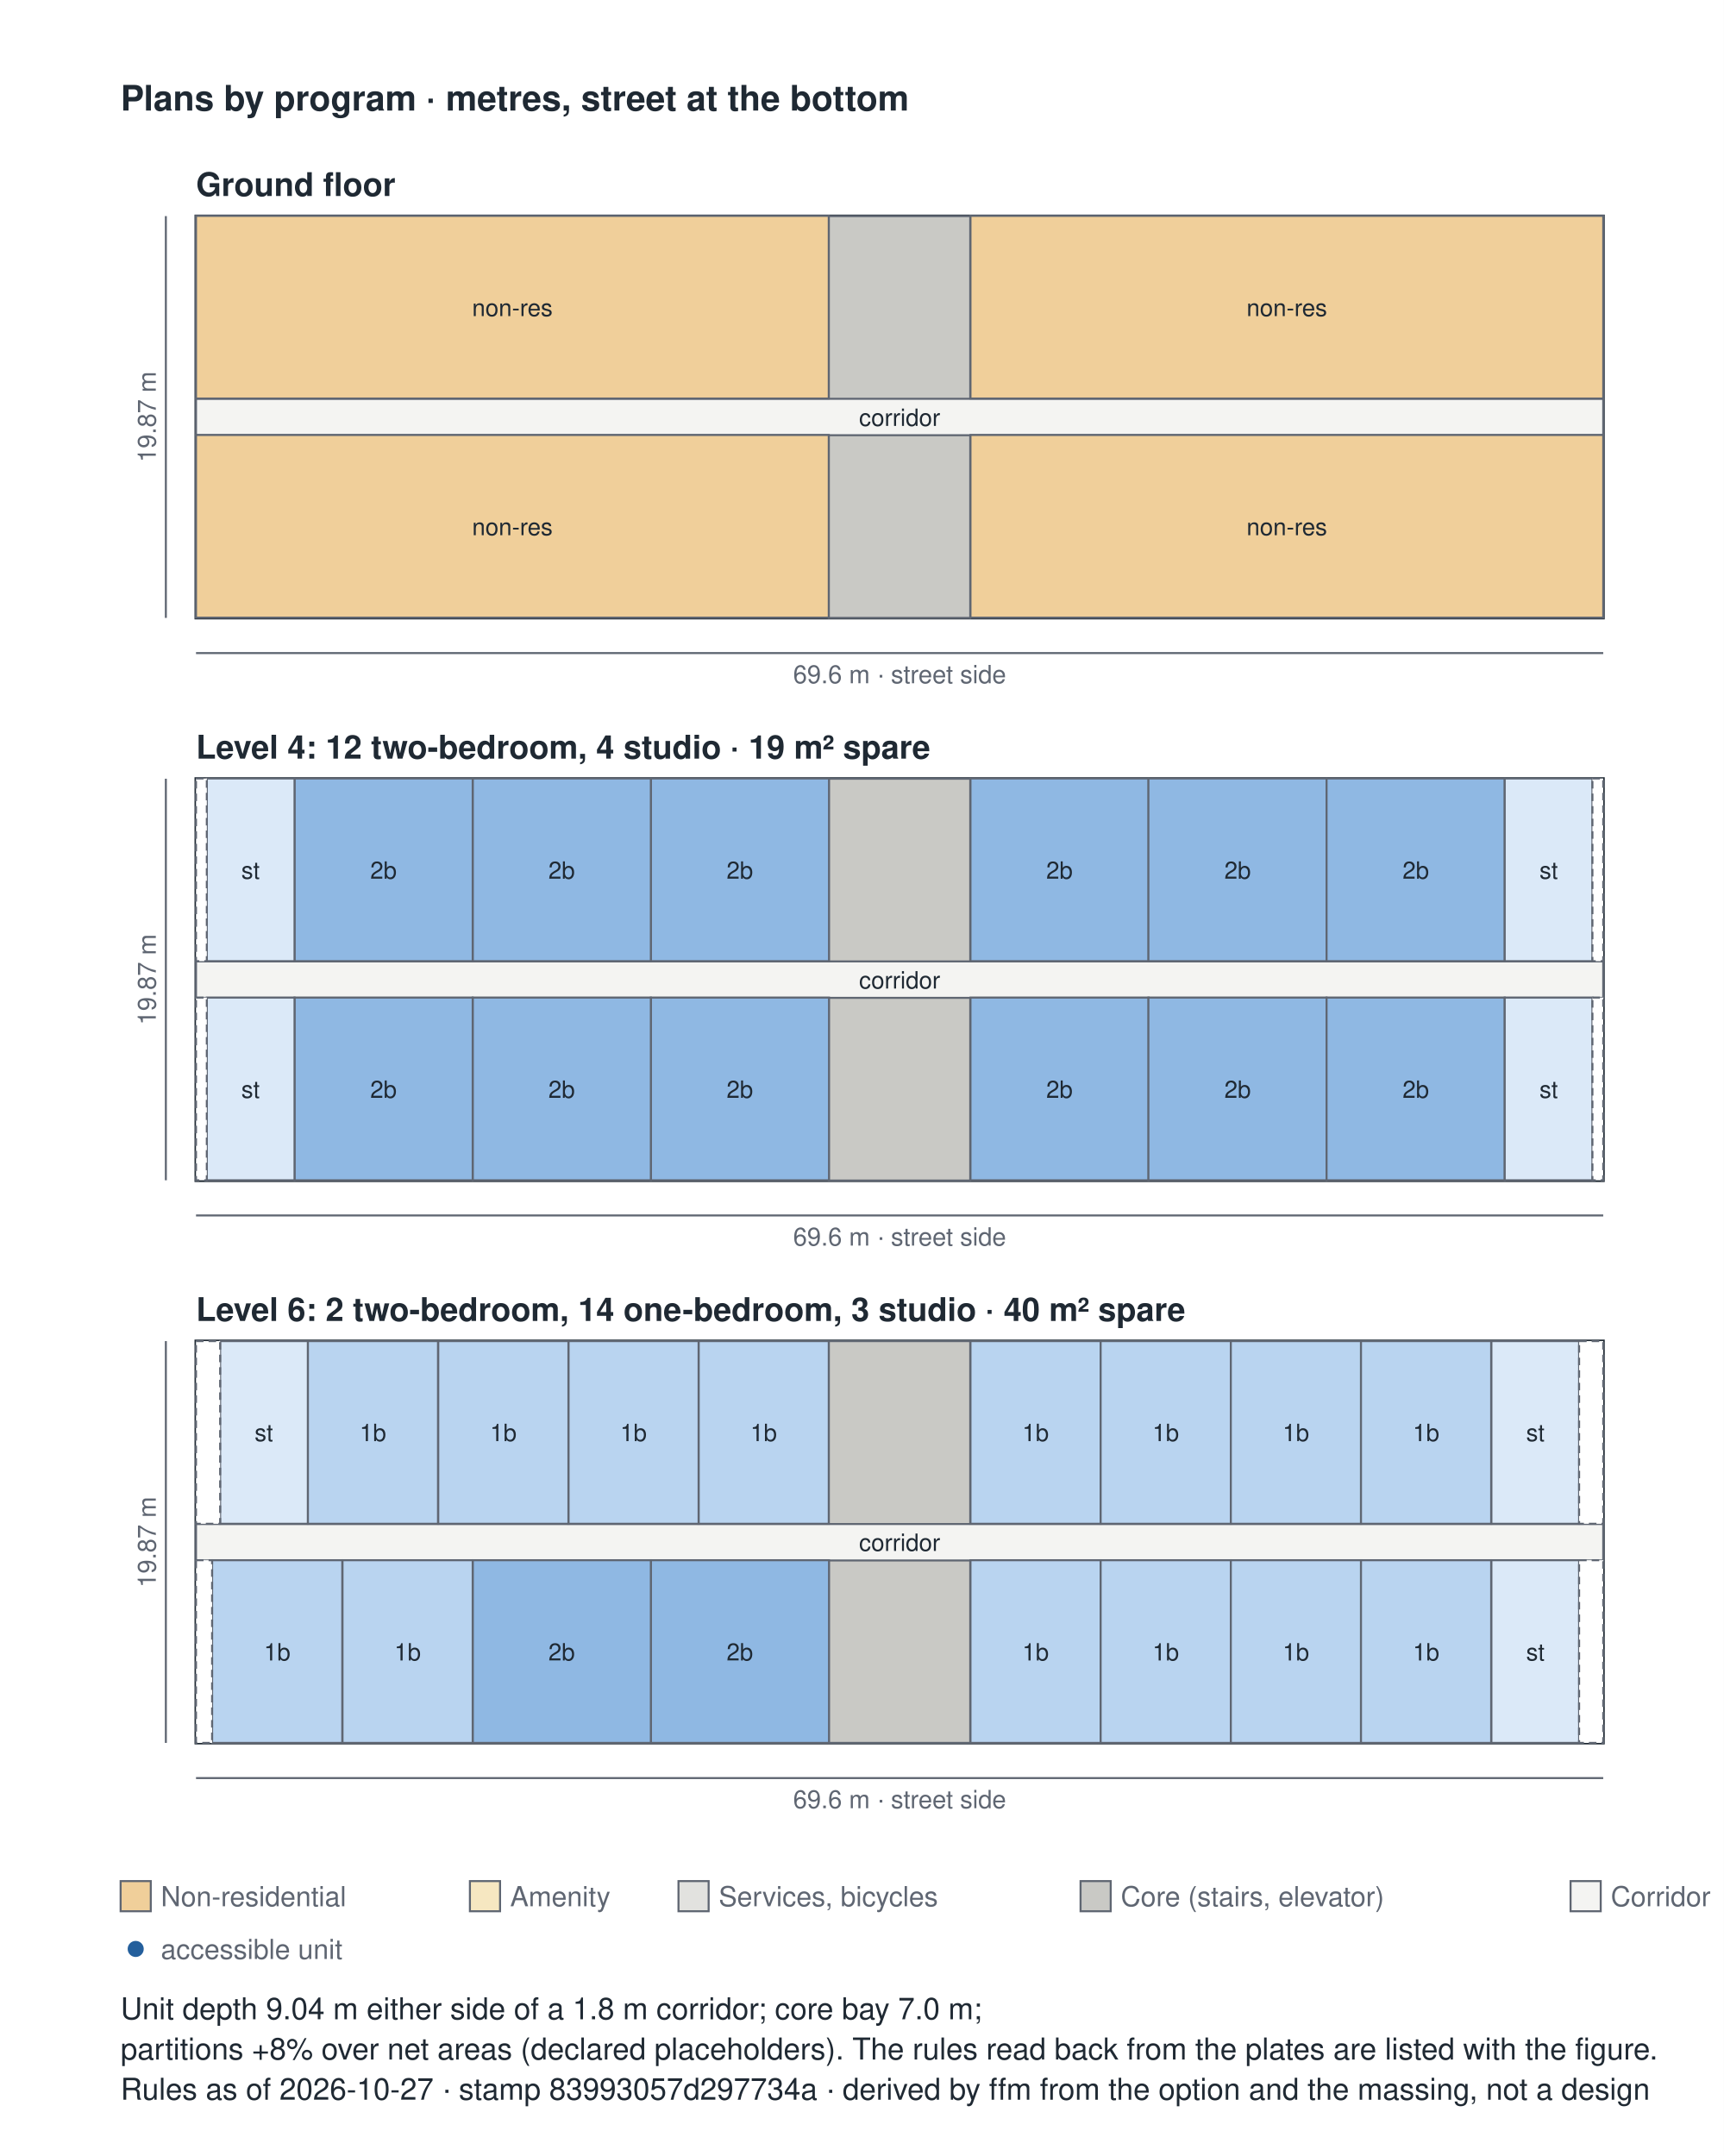
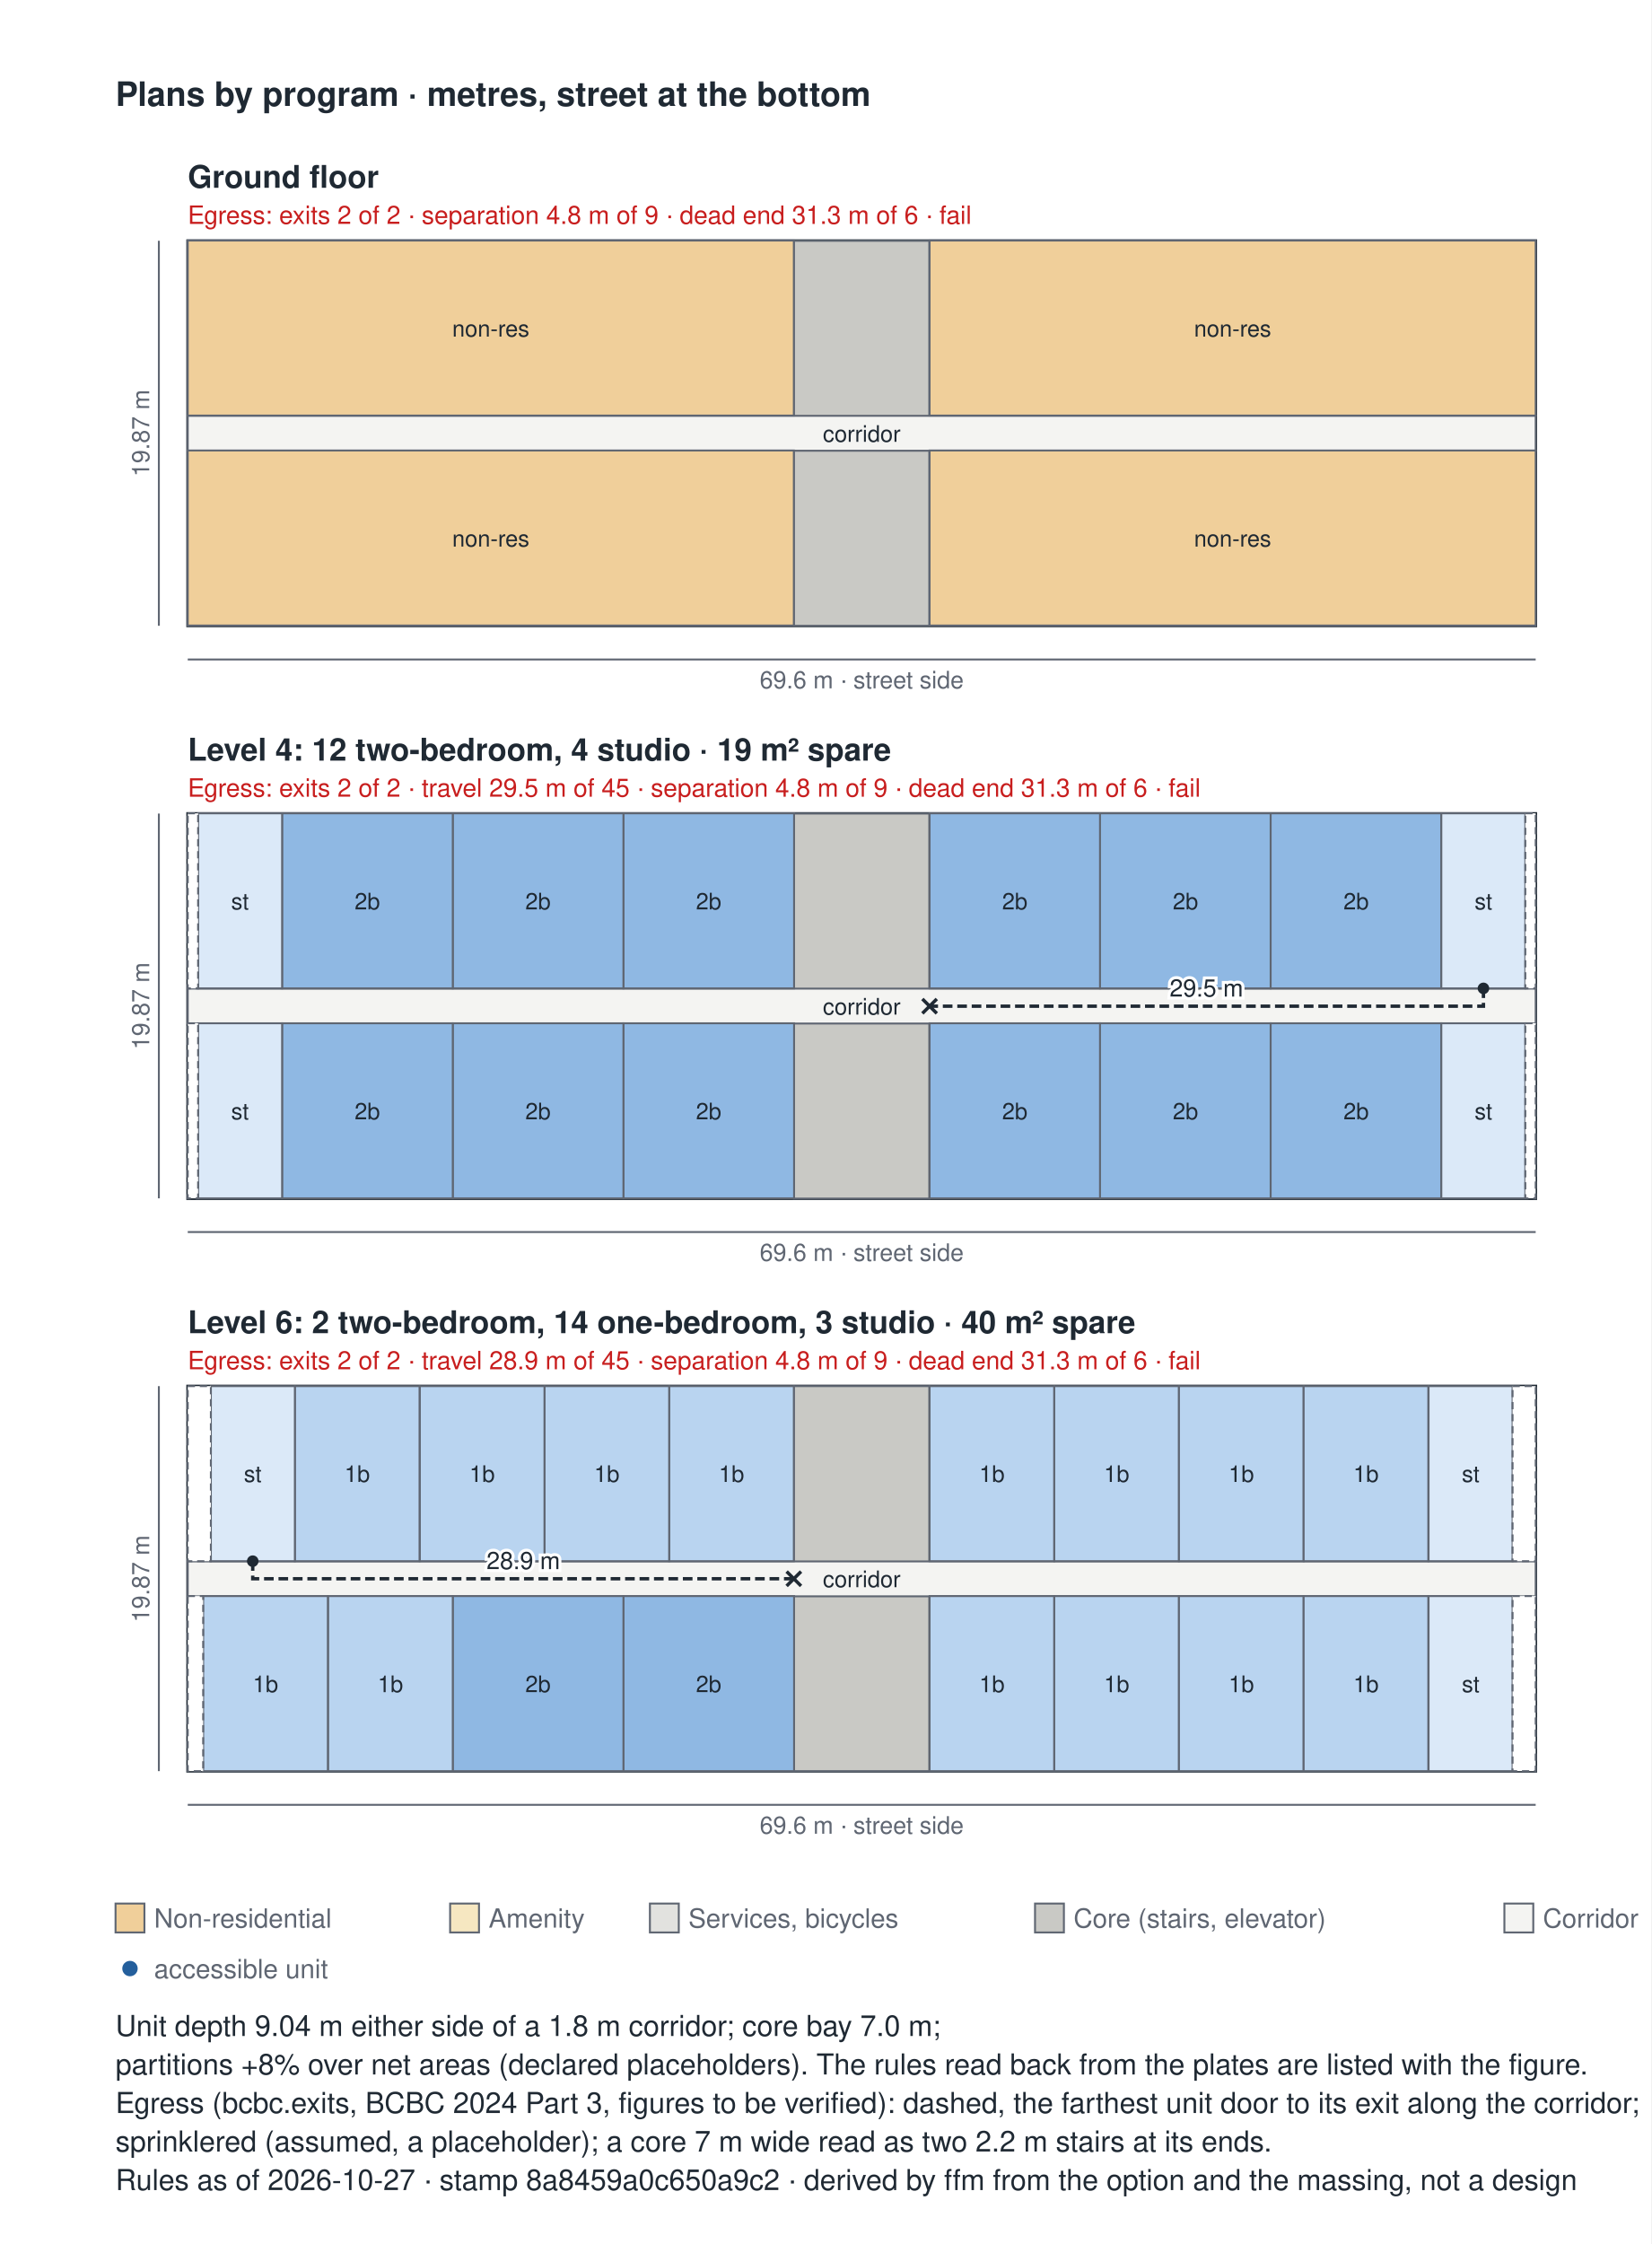
- <svg xmlns="http://www.w3.org/2000/svg" width="686" height="858" viewBox="0 0 686 858" font-family="IBM Plex Sans, Helvetica, Arial, sans-serif" font-size="12" fill="#1f2933" role="img" aria-label="Floor plans by program">
+ <svg xmlns="http://www.w3.org/2000/svg" width="686" height="932" viewBox="0 0 686 932" font-family="IBM Plex Sans, Helvetica, Arial, sans-serif" font-size="12" fill="#1f2933" role="img" aria-label="Floor plans by program">
  <rect width="100%" height="100%" fill="#ffffff" />
  <text x="48" y="44" font-size="14" font-weight="600">Plans by program · metres, street at the bottom</text>
  <text x="78.0" y="78.0" font-size="13" font-weight="600">Ground floor</text>
-   <rect x="78.0" y="86.0" width="560.0" height="159.9" fill="#f4f4f2" stroke="#1f2933" stroke-width="1.2" />
-   <rect x="329.8" y="86.0" width="56.3" height="159.9" fill="#c9c9c5" stroke="#5f6672" stroke-width="0.8" />
-   <text x="358.0" y="169.4" font-size="9.5" text-anchor="middle" fill="#1f2933">core</text>
-   <rect x="78.0" y="158.7" width="560.0" height="14.5" fill="#f4f4f2" stroke="#5f6672" stroke-width="0.8" />
-   <text x="358.0" y="169.5" font-size="9.5" text-anchor="middle" fill="#1f2933">corridor</text>
-   <rect x="78.0" y="173.1" width="251.8" height="72.7" fill="#f0cf9a" stroke="#5f6672" stroke-width="0.8" />
-   <text x="203.9" y="213.0" font-size="9.5" text-anchor="middle" fill="#1f2933">non-res</text>
-   <rect x="386.2" y="173.1" width="251.8" height="72.7" fill="#f0cf9a" stroke="#5f6672" stroke-width="0.8" />
-   <text x="512.1" y="213.0" font-size="9.5" text-anchor="middle" fill="#1f2933">non-res</text>
-   <rect x="78.0" y="85.9" width="251.8" height="72.7" fill="#f0cf9a" stroke="#5f6672" stroke-width="0.8" />
-   <text x="203.9" y="125.8" font-size="9.5" text-anchor="middle" fill="#1f2933">non-res</text>
-   <rect x="386.2" y="85.9" width="251.8" height="72.7" fill="#f0cf9a" stroke="#5f6672" stroke-width="0.8" />
-   <text x="512.1" y="125.8" font-size="9.5" text-anchor="middle" fill="#1f2933">non-res</text>
-   <line x1="78.0" y1="259.9" x2="638.0" y2="259.9" stroke="#5f6672" stroke-width="0.8" />
-   <text x="358.0" y="271.9" font-size="10" text-anchor="middle" fill="#5f6672">69.6 m · street side</text>
-   <line x1="66.0" y1="86.0" x2="66.0" y2="245.9" stroke="#5f6672" stroke-width="0.8" />
-   <text x="62.0" y="165.9" font-size="10" text-anchor="middle" fill="#5f6672" transform="rotate(-90 62.0 165.9)">19.87 m</text>
-   <text x="78.0" y="301.9" font-size="13" font-weight="600">Level 4: 12 two-bedroom, 4 studio · 19 m² spare</text>
-   <rect x="78.0" y="309.9" width="560.0" height="159.9" fill="#f4f4f2" stroke="#1f2933" stroke-width="1.2" />
-   <rect x="329.8" y="309.9" width="56.3" height="159.9" fill="#c9c9c5" stroke="#5f6672" stroke-width="0.8" />
-   <text x="358.0" y="393.3" font-size="9.5" text-anchor="middle" fill="#1f2933">core</text>
-   <rect x="78.0" y="382.6" width="560.0" height="14.5" fill="#f4f4f2" stroke="#5f6672" stroke-width="0.8" />
-   <text x="358.0" y="393.4" font-size="9.5" text-anchor="middle" fill="#1f2933">corridor</text>
-   <rect x="259.0" y="397.0" width="70.9" height="72.7" fill="#8fb8e3" stroke="#5f6672" stroke-width="0.8" />
-   <text x="294.4" y="436.9" font-size="9.5" text-anchor="middle" fill="#1f2933">2b</text>
-   <rect x="188.1" y="397.0" width="70.9" height="72.7" fill="#8fb8e3" stroke="#5f6672" stroke-width="0.8" />
-   <text x="223.5" y="436.9" font-size="9.5" text-anchor="middle" fill="#1f2933">2b</text>
-   <rect x="117.2" y="397.0" width="70.9" height="72.7" fill="#8fb8e3" stroke="#5f6672" stroke-width="0.8" />
-   <text x="152.6" y="436.9" font-size="9.5" text-anchor="middle" fill="#1f2933">2b</text>
-   <rect x="386.2" y="397.0" width="70.9" height="72.7" fill="#8fb8e3" stroke="#5f6672" stroke-width="0.8" />
-   <text x="421.6" y="436.9" font-size="9.5" text-anchor="middle" fill="#1f2933">2b</text>
-   <rect x="457.0" y="397.0" width="70.9" height="72.7" fill="#8fb8e3" stroke="#5f6672" stroke-width="0.8" />
-   <text x="492.5" y="436.9" font-size="9.5" text-anchor="middle" fill="#1f2933">2b</text>
-   <rect x="527.9" y="397.0" width="70.9" height="72.7" fill="#8fb8e3" stroke="#5f6672" stroke-width="0.8" />
-   <text x="563.4" y="436.9" font-size="9.5" text-anchor="middle" fill="#1f2933">2b</text>
-   <rect x="259.0" y="309.8" width="70.9" height="72.7" fill="#8fb8e3" stroke="#5f6672" stroke-width="0.8" />
-   <text x="294.4" y="349.7" font-size="9.5" text-anchor="middle" fill="#1f2933">2b</text>
-   <rect x="188.1" y="309.8" width="70.9" height="72.7" fill="#8fb8e3" stroke="#5f6672" stroke-width="0.8" />
-   <text x="223.5" y="349.7" font-size="9.5" text-anchor="middle" fill="#1f2933">2b</text>
-   <rect x="117.2" y="309.8" width="70.9" height="72.7" fill="#8fb8e3" stroke="#5f6672" stroke-width="0.8" />
-   <text x="152.6" y="349.7" font-size="9.5" text-anchor="middle" fill="#1f2933">2b</text>
-   <rect x="386.2" y="309.8" width="70.9" height="72.7" fill="#8fb8e3" stroke="#5f6672" stroke-width="0.8" />
-   <text x="421.6" y="349.7" font-size="9.5" text-anchor="middle" fill="#1f2933">2b</text>
-   <rect x="457.0" y="309.8" width="70.9" height="72.7" fill="#8fb8e3" stroke="#5f6672" stroke-width="0.8" />
-   <text x="492.5" y="349.7" font-size="9.5" text-anchor="middle" fill="#1f2933">2b</text>
-   <rect x="527.9" y="309.8" width="70.9" height="72.7" fill="#8fb8e3" stroke="#5f6672" stroke-width="0.8" />
-   <text x="563.4" y="349.7" font-size="9.5" text-anchor="middle" fill="#1f2933">2b</text>
-   <rect x="82.3" y="397.0" width="34.9" height="72.7" fill="#dbe9f8" stroke="#5f6672" stroke-width="0.8" />
-   <text x="99.7" y="436.9" font-size="9.5" text-anchor="middle" fill="#1f2933">st</text>
-   <rect x="598.8" y="397.0" width="34.9" height="72.7" fill="#dbe9f8" stroke="#5f6672" stroke-width="0.8" />
-   <text x="616.3" y="436.9" font-size="9.5" text-anchor="middle" fill="#1f2933">st</text>
-   <rect x="82.3" y="309.8" width="34.9" height="72.7" fill="#dbe9f8" stroke="#5f6672" stroke-width="0.8" />
-   <text x="99.7" y="349.7" font-size="9.5" text-anchor="middle" fill="#1f2933">st</text>
-   <rect x="598.8" y="309.8" width="34.9" height="72.7" fill="#dbe9f8" stroke="#5f6672" stroke-width="0.8" />
-   <text x="616.3" y="349.7" font-size="9.5" text-anchor="middle" fill="#1f2933">st</text>
-   <rect x="78.0" y="397.0" width="4.3" height="72.7" fill="#ffffff" stroke="#5f6672" stroke-width="0.8" stroke-dasharray="3 2" />
-   <rect x="633.7" y="397.0" width="4.3" height="72.7" fill="#ffffff" stroke="#5f6672" stroke-width="0.8" stroke-dasharray="3 2" />
-   <rect x="78.0" y="309.8" width="4.3" height="72.7" fill="#ffffff" stroke="#5f6672" stroke-width="0.8" stroke-dasharray="3 2" />
-   <rect x="633.7" y="309.8" width="4.3" height="72.7" fill="#ffffff" stroke="#5f6672" stroke-width="0.8" stroke-dasharray="3 2" />
-   <line x1="78.0" y1="483.7" x2="638.0" y2="483.7" stroke="#5f6672" stroke-width="0.8" />
-   <text x="358.0" y="495.7" font-size="10" text-anchor="middle" fill="#5f6672">69.6 m · street side</text>
-   <line x1="66.0" y1="309.9" x2="66.0" y2="469.7" stroke="#5f6672" stroke-width="0.8" />
-   <text x="62.0" y="389.8" font-size="10" text-anchor="middle" fill="#5f6672" transform="rotate(-90 62.0 389.8)">19.87 m</text>
-   <text x="78.0" y="525.7" font-size="13" font-weight="600">Level 6: 2 two-bedroom, 14 one-bedroom, 3 studio · 40 m² spare</text>
-   <rect x="78.0" y="533.7" width="560.0" height="159.9" fill="#f4f4f2" stroke="#1f2933" stroke-width="1.2" />
-   <rect x="329.8" y="533.7" width="56.3" height="159.9" fill="#c9c9c5" stroke="#5f6672" stroke-width="0.8" />
-   <text x="358.0" y="617.2" font-size="9.5" text-anchor="middle" fill="#1f2933">core</text>
-   <rect x="78.0" y="606.5" width="560.0" height="14.5" fill="#f4f4f2" stroke="#5f6672" stroke-width="0.8" />
-   <text x="358.0" y="617.2" font-size="9.5" text-anchor="middle" fill="#1f2933">corridor</text>
-   <rect x="259.0" y="620.9" width="70.9" height="72.7" fill="#8fb8e3" stroke="#5f6672" stroke-width="0.8" />
-   <text x="294.4" y="660.8" font-size="9.5" text-anchor="middle" fill="#1f2933">2b</text>
-   <rect x="188.1" y="620.9" width="70.9" height="72.7" fill="#8fb8e3" stroke="#5f6672" stroke-width="0.8" />
-   <text x="223.5" y="660.8" font-size="9.5" text-anchor="middle" fill="#1f2933">2b</text>
-   <rect x="136.3" y="620.9" width="51.8" height="72.7" fill="#b9d4f0" stroke="#5f6672" stroke-width="0.8" />
-   <text x="162.2" y="660.8" font-size="9.5" text-anchor="middle" fill="#1f2933">1b</text>
-   <rect x="84.4" y="620.9" width="51.8" height="72.7" fill="#b9d4f0" stroke="#5f6672" stroke-width="0.8" />
-   <text x="110.3" y="660.8" font-size="9.5" text-anchor="middle" fill="#1f2933">1b</text>
-   <rect x="386.2" y="620.9" width="51.8" height="72.7" fill="#b9d4f0" stroke="#5f6672" stroke-width="0.8" />
-   <text x="412.1" y="660.8" font-size="9.5" text-anchor="middle" fill="#1f2933">1b</text>
-   <rect x="438.0" y="620.9" width="51.8" height="72.7" fill="#b9d4f0" stroke="#5f6672" stroke-width="0.8" />
-   <text x="463.9" y="660.8" font-size="9.5" text-anchor="middle" fill="#1f2933">1b</text>
-   <rect x="489.8" y="620.9" width="51.8" height="72.7" fill="#b9d4f0" stroke="#5f6672" stroke-width="0.8" />
-   <text x="515.7" y="660.8" font-size="9.5" text-anchor="middle" fill="#1f2933">1b</text>
-   <rect x="541.6" y="620.9" width="51.8" height="72.7" fill="#b9d4f0" stroke="#5f6672" stroke-width="0.8" />
-   <text x="567.5" y="660.8" font-size="9.5" text-anchor="middle" fill="#1f2933">1b</text>
-   <rect x="278.0" y="533.7" width="51.8" height="72.7" fill="#b9d4f0" stroke="#5f6672" stroke-width="0.8" />
-   <text x="303.9" y="573.5" font-size="9.5" text-anchor="middle" fill="#1f2933">1b</text>
-   <rect x="226.2" y="533.7" width="51.8" height="72.7" fill="#b9d4f0" stroke="#5f6672" stroke-width="0.8" />
-   <text x="252.1" y="573.5" font-size="9.5" text-anchor="middle" fill="#1f2933">1b</text>
-   <rect x="174.4" y="533.7" width="51.8" height="72.7" fill="#b9d4f0" stroke="#5f6672" stroke-width="0.8" />
-   <text x="200.3" y="573.5" font-size="9.5" text-anchor="middle" fill="#1f2933">1b</text>
-   <rect x="122.5" y="533.7" width="51.8" height="72.7" fill="#b9d4f0" stroke="#5f6672" stroke-width="0.8" />
-   <text x="148.4" y="573.5" font-size="9.5" text-anchor="middle" fill="#1f2933">1b</text>
-   <rect x="386.2" y="533.7" width="51.8" height="72.7" fill="#b9d4f0" stroke="#5f6672" stroke-width="0.8" />
-   <text x="412.1" y="573.5" font-size="9.5" text-anchor="middle" fill="#1f2933">1b</text>
-   <rect x="438.0" y="533.7" width="51.8" height="72.7" fill="#b9d4f0" stroke="#5f6672" stroke-width="0.8" />
-   <text x="463.9" y="573.5" font-size="9.5" text-anchor="middle" fill="#1f2933">1b</text>
-   <rect x="489.8" y="533.7" width="51.8" height="72.7" fill="#b9d4f0" stroke="#5f6672" stroke-width="0.8" />
-   <text x="515.7" y="573.5" font-size="9.5" text-anchor="middle" fill="#1f2933">1b</text>
-   <rect x="541.6" y="533.7" width="51.8" height="72.7" fill="#b9d4f0" stroke="#5f6672" stroke-width="0.8" />
-   <text x="567.5" y="573.5" font-size="9.5" text-anchor="middle" fill="#1f2933">1b</text>
-   <rect x="593.5" y="620.9" width="34.9" height="72.7" fill="#dbe9f8" stroke="#5f6672" stroke-width="0.8" />
-   <text x="611.0" y="660.8" font-size="9.5" text-anchor="middle" fill="#1f2933">st</text>
-   <rect x="87.6" y="533.7" width="34.9" height="72.7" fill="#dbe9f8" stroke="#5f6672" stroke-width="0.8" />
-   <text x="105.0" y="573.5" font-size="9.5" text-anchor="middle" fill="#1f2933">st</text>
-   <rect x="593.5" y="533.7" width="34.9" height="72.7" fill="#dbe9f8" stroke="#5f6672" stroke-width="0.8" />
-   <text x="611.0" y="573.5" font-size="9.5" text-anchor="middle" fill="#1f2933">st</text>
-   <rect x="78.0" y="620.9" width="6.4" height="72.7" fill="#ffffff" stroke="#5f6672" stroke-width="0.8" stroke-dasharray="3 2" />
-   <rect x="628.4" y="620.9" width="9.6" height="72.7" fill="#ffffff" stroke="#5f6672" stroke-width="0.8" stroke-dasharray="3 2" />
-   <rect x="78.0" y="533.7" width="9.6" height="72.7" fill="#ffffff" stroke="#5f6672" stroke-width="0.8" stroke-dasharray="3 2" />
-   <rect x="628.4" y="533.7" width="9.6" height="72.7" fill="#ffffff" stroke="#5f6672" stroke-width="0.8" stroke-dasharray="3 2" />
-   <line x1="78.0" y1="707.6" x2="638.0" y2="707.6" stroke="#5f6672" stroke-width="0.8" />
-   <text x="358.0" y="719.6" font-size="10" text-anchor="middle" fill="#5f6672">69.6 m · street side</text>
-   <line x1="66.0" y1="533.7" x2="66.0" y2="693.6" stroke="#5f6672" stroke-width="0.8" />
-   <text x="62.0" y="613.7" font-size="10" text-anchor="middle" fill="#5f6672" transform="rotate(-90 62.0 613.7)">19.87 m</text>
-   <rect x="48.0" y="748.6" width="12" height="12" fill="#f0cf9a" stroke="#5f6672" stroke-width="0.8" />
-   <text x="64.0" y="758.6" fill="#5f6672" font-size="11">Non-residential</text>
-   <rect x="187.0" y="748.6" width="12" height="12" fill="#f6e7c1" stroke="#5f6672" stroke-width="0.8" />
-   <text x="203.0" y="758.6" fill="#5f6672" font-size="11">Amenity</text>
-   <rect x="270.0" y="748.6" width="12" height="12" fill="#e2e2df" stroke="#5f6672" stroke-width="0.8" />
-   <text x="286.0" y="758.6" fill="#5f6672" font-size="11">Services, bicycles</text>
-   <rect x="430.0" y="748.6" width="12" height="12" fill="#c9c9c5" stroke="#5f6672" stroke-width="0.8" />
-   <text x="446.0" y="758.6" fill="#5f6672" font-size="11">Core (stairs, elevator)</text>
-   <rect x="625.0" y="748.6" width="12" height="12" fill="#f4f4f2" stroke="#5f6672" stroke-width="0.8" />
-   <text x="641.0" y="758.6" fill="#5f6672" font-size="11">Corridor</text>
-   <rect x="715.0" y="748.6" width="12" height="12" fill="#6b9fd4" stroke="#5f6672" stroke-width="0.8" />
-   <text x="731.0" y="758.6" fill="#5f6672" font-size="11">Three-bedroom+</text>
-   <rect x="847.0" y="748.6" width="12" height="12" fill="#8fb8e3" stroke="#5f6672" stroke-width="0.8" />
-   <text x="863.0" y="758.6" fill="#5f6672" font-size="11">Two-bedroom</text>
-   <rect x="958.0" y="748.6" width="12" height="12" fill="#b9d4f0" stroke="#5f6672" stroke-width="0.8" />
-   <text x="974.0" y="758.6" fill="#5f6672" font-size="11">One-bedroom</text>
-   <rect x="1069.0" y="748.6" width="12" height="12" fill="#dbe9f8" stroke="#5f6672" stroke-width="0.8" />
-   <text x="1085.0" y="758.6" fill="#5f6672" font-size="11">Studio</text>
-   <rect x="1145.0" y="748.6" width="12" height="12" fill="#ffffff" stroke="#5f6672" stroke-width="0.8" />
-   <text x="1161.0" y="758.6" fill="#5f6672" font-size="11">Spare</text>
-   <circle cx="54" cy="775.6" r="3.2" fill="#245f9c" />
-   <text x="64" y="779.6" font-size="11" fill="#5f6672">accessible unit</text>
-   <text x="48.0" y="803.6" fill="#1f2933">Unit depth 9.04 m either side of a 1.8 m corridor; core bay 7.0 m;</text>
-   <text x="48.0" y="819.6" fill="#1f2933">partitions +8% over net areas (declared placeholders). The rules read back from the plates are listed with the figure.</text>
-   <text x="48.0" y="835.6" fill="#1f2933">Rules as of 2026-10-27 · stamp 83993057d297734a · derived by ffm from the option and the massing, not a design</text>
+   <text x="78.0" y="93.0" font-size="10.5" fill="#c81e1e">Egress: exits 2 of 2 · separation 4.8 m of 9 · dead end 31.3 m of 6 · fail</text>
+   <rect x="78.0" y="100.0" width="560.0" height="159.9" fill="#f4f4f2" stroke="#1f2933" stroke-width="1.2" />
+   <rect x="329.8" y="100.0" width="56.3" height="159.9" fill="#c9c9c5" stroke="#5f6672" stroke-width="0.8" />
+   <text x="358.0" y="183.4" font-size="9.5" text-anchor="middle" fill="#1f2933">core</text>
+   <rect x="78.0" y="172.7" width="560.0" height="14.5" fill="#f4f4f2" stroke="#5f6672" stroke-width="0.8" />
+   <text x="358.0" y="183.5" font-size="9.5" text-anchor="middle" fill="#1f2933">corridor</text>
+   <rect x="78.0" y="187.1" width="251.8" height="72.7" fill="#f0cf9a" stroke="#5f6672" stroke-width="0.8" />
+   <text x="203.9" y="227.0" font-size="9.5" text-anchor="middle" fill="#1f2933">non-res</text>
+   <rect x="386.2" y="187.1" width="251.8" height="72.7" fill="#f0cf9a" stroke="#5f6672" stroke-width="0.8" />
+   <text x="512.1" y="227.0" font-size="9.5" text-anchor="middle" fill="#1f2933">non-res</text>
+   <rect x="78.0" y="99.9" width="251.8" height="72.7" fill="#f0cf9a" stroke="#5f6672" stroke-width="0.8" />
+   <text x="203.9" y="139.8" font-size="9.5" text-anchor="middle" fill="#1f2933">non-res</text>
+   <rect x="386.2" y="99.9" width="251.8" height="72.7" fill="#f0cf9a" stroke="#5f6672" stroke-width="0.8" />
+   <text x="512.1" y="139.8" font-size="9.5" text-anchor="middle" fill="#1f2933">non-res</text>
+   <line x1="78.0" y1="273.9" x2="638.0" y2="273.9" stroke="#5f6672" stroke-width="0.8" />
+   <text x="358.0" y="285.9" font-size="10" text-anchor="middle" fill="#5f6672">69.6 m · street side</text>
+   <line x1="66.0" y1="100.0" x2="66.0" y2="259.9" stroke="#5f6672" stroke-width="0.8" />
+   <text x="62.0" y="179.9" font-size="10" text-anchor="middle" fill="#5f6672" transform="rotate(-90 62.0 179.9)">19.87 m</text>
+   <text x="78.0" y="315.9" font-size="13" font-weight="600">Level 4: 12 two-bedroom, 4 studio · 19 m² spare</text>
+   <text x="78.0" y="330.9" font-size="10.5" fill="#c81e1e">Egress: exits 2 of 2 · travel 29.5 m of 45 · separation 4.8 m of 9 · dead end 31.3 m of 6 · fail</text>
+   <rect x="78.0" y="337.9" width="560.0" height="159.9" fill="#f4f4f2" stroke="#1f2933" stroke-width="1.2" />
+   <rect x="329.8" y="337.9" width="56.3" height="159.9" fill="#c9c9c5" stroke="#5f6672" stroke-width="0.8" />
+   <text x="358.0" y="421.3" font-size="9.5" text-anchor="middle" fill="#1f2933">core</text>
+   <rect x="78.0" y="410.6" width="560.0" height="14.5" fill="#f4f4f2" stroke="#5f6672" stroke-width="0.8" />
+   <text x="358.0" y="421.4" font-size="9.5" text-anchor="middle" fill="#1f2933">corridor</text>
+   <rect x="259.0" y="425.0" width="70.9" height="72.7" fill="#8fb8e3" stroke="#5f6672" stroke-width="0.8" />
+   <text x="294.4" y="464.9" font-size="9.5" text-anchor="middle" fill="#1f2933">2b</text>
+   <rect x="188.1" y="425.0" width="70.9" height="72.7" fill="#8fb8e3" stroke="#5f6672" stroke-width="0.8" />
+   <text x="223.5" y="464.9" font-size="9.5" text-anchor="middle" fill="#1f2933">2b</text>
+   <rect x="117.2" y="425.0" width="70.9" height="72.7" fill="#8fb8e3" stroke="#5f6672" stroke-width="0.8" />
+   <text x="152.6" y="464.9" font-size="9.5" text-anchor="middle" fill="#1f2933">2b</text>
+   <rect x="386.2" y="425.0" width="70.9" height="72.7" fill="#8fb8e3" stroke="#5f6672" stroke-width="0.8" />
+   <text x="421.6" y="464.9" font-size="9.5" text-anchor="middle" fill="#1f2933">2b</text>
+   <rect x="457.0" y="425.0" width="70.9" height="72.7" fill="#8fb8e3" stroke="#5f6672" stroke-width="0.8" />
+   <text x="492.5" y="464.9" font-size="9.5" text-anchor="middle" fill="#1f2933">2b</text>
+   <rect x="527.9" y="425.0" width="70.9" height="72.7" fill="#8fb8e3" stroke="#5f6672" stroke-width="0.8" />
+   <text x="563.4" y="464.9" font-size="9.5" text-anchor="middle" fill="#1f2933">2b</text>
+   <rect x="259.0" y="337.8" width="70.9" height="72.7" fill="#8fb8e3" stroke="#5f6672" stroke-width="0.8" />
+   <text x="294.4" y="377.7" font-size="9.5" text-anchor="middle" fill="#1f2933">2b</text>
+   <rect x="188.1" y="337.8" width="70.9" height="72.7" fill="#8fb8e3" stroke="#5f6672" stroke-width="0.8" />
+   <text x="223.5" y="377.7" font-size="9.5" text-anchor="middle" fill="#1f2933">2b</text>
+   <rect x="117.2" y="337.8" width="70.9" height="72.7" fill="#8fb8e3" stroke="#5f6672" stroke-width="0.8" />
+   <text x="152.6" y="377.7" font-size="9.5" text-anchor="middle" fill="#1f2933">2b</text>
+   <rect x="386.2" y="337.8" width="70.9" height="72.7" fill="#8fb8e3" stroke="#5f6672" stroke-width="0.8" />
+   <text x="421.6" y="377.7" font-size="9.5" text-anchor="middle" fill="#1f2933">2b</text>
+   <rect x="457.0" y="337.8" width="70.9" height="72.7" fill="#8fb8e3" stroke="#5f6672" stroke-width="0.8" />
+   <text x="492.5" y="377.7" font-size="9.5" text-anchor="middle" fill="#1f2933">2b</text>
+   <rect x="527.9" y="337.8" width="70.9" height="72.7" fill="#8fb8e3" stroke="#5f6672" stroke-width="0.8" />
+   <text x="563.4" y="377.7" font-size="9.5" text-anchor="middle" fill="#1f2933">2b</text>
+   <rect x="82.3" y="425.0" width="34.9" height="72.7" fill="#dbe9f8" stroke="#5f6672" stroke-width="0.8" />
+   <text x="99.7" y="464.9" font-size="9.5" text-anchor="middle" fill="#1f2933">st</text>
+   <rect x="598.8" y="425.0" width="34.9" height="72.7" fill="#dbe9f8" stroke="#5f6672" stroke-width="0.8" />
+   <text x="616.3" y="464.9" font-size="9.5" text-anchor="middle" fill="#1f2933">st</text>
+   <rect x="82.3" y="337.8" width="34.9" height="72.7" fill="#dbe9f8" stroke="#5f6672" stroke-width="0.8" />
+   <text x="99.7" y="377.7" font-size="9.5" text-anchor="middle" fill="#1f2933">st</text>
+   <rect x="598.8" y="337.8" width="34.9" height="72.7" fill="#dbe9f8" stroke="#5f6672" stroke-width="0.8" />
+   <text x="616.3" y="377.7" font-size="9.5" text-anchor="middle" fill="#1f2933">st</text>
+   <rect x="78.0" y="425.0" width="4.3" height="72.7" fill="#ffffff" stroke="#5f6672" stroke-width="0.8" stroke-dasharray="3 2" />
+   <rect x="633.7" y="425.0" width="4.3" height="72.7" fill="#ffffff" stroke="#5f6672" stroke-width="0.8" stroke-dasharray="3 2" />
+   <rect x="78.0" y="337.8" width="4.3" height="72.7" fill="#ffffff" stroke="#5f6672" stroke-width="0.8" stroke-dasharray="3 2" />
+   <rect x="633.7" y="337.8" width="4.3" height="72.7" fill="#ffffff" stroke="#5f6672" stroke-width="0.8" stroke-dasharray="3 2" />
+   <polyline points="616.3,410.5 616.3,417.9 386.2,417.9" fill="none" stroke="#1f2933" stroke-width="1.4" stroke-dasharray="4 2" />
+   <circle cx="616.3" cy="410.5" r="2.4" fill="#1f2933" />
+   <path d="M 383.2 414.9 L 389.2 420.9 M 383.2 420.9 L 389.2 414.9" stroke="#1f2933" stroke-width="1.4" />
+   <text x="501.2" y="413.9" font-size="10" text-anchor="middle" fill="#1f2933" stroke="#ffffff" stroke-width="2.5" paint-order="stroke">29.5 m</text>
+   <line x1="78.0" y1="511.7" x2="638.0" y2="511.7" stroke="#5f6672" stroke-width="0.8" />
+   <text x="358.0" y="523.7" font-size="10" text-anchor="middle" fill="#5f6672">69.6 m · street side</text>
+   <line x1="66.0" y1="337.9" x2="66.0" y2="497.7" stroke="#5f6672" stroke-width="0.8" />
+   <text x="62.0" y="417.8" font-size="10" text-anchor="middle" fill="#5f6672" transform="rotate(-90 62.0 417.8)">19.87 m</text>
+   <text x="78.0" y="553.7" font-size="13" font-weight="600">Level 6: 2 two-bedroom, 14 one-bedroom, 3 studio · 40 m² spare</text>
+   <text x="78.0" y="568.7" font-size="10.5" fill="#c81e1e">Egress: exits 2 of 2 · travel 28.9 m of 45 · separation 4.8 m of 9 · dead end 31.3 m of 6 · fail</text>
+   <rect x="78.0" y="575.7" width="560.0" height="159.9" fill="#f4f4f2" stroke="#1f2933" stroke-width="1.2" />
+   <rect x="329.8" y="575.7" width="56.3" height="159.9" fill="#c9c9c5" stroke="#5f6672" stroke-width="0.8" />
+   <text x="358.0" y="659.2" font-size="9.5" text-anchor="middle" fill="#1f2933">core</text>
+   <rect x="78.0" y="648.5" width="560.0" height="14.5" fill="#f4f4f2" stroke="#5f6672" stroke-width="0.8" />
+   <text x="358.0" y="659.2" font-size="9.5" text-anchor="middle" fill="#1f2933">corridor</text>
+   <rect x="259.0" y="662.9" width="70.9" height="72.7" fill="#8fb8e3" stroke="#5f6672" stroke-width="0.8" />
+   <text x="294.4" y="702.8" font-size="9.5" text-anchor="middle" fill="#1f2933">2b</text>
+   <rect x="188.1" y="662.9" width="70.9" height="72.7" fill="#8fb8e3" stroke="#5f6672" stroke-width="0.8" />
+   <text x="223.5" y="702.8" font-size="9.5" text-anchor="middle" fill="#1f2933">2b</text>
+   <rect x="136.3" y="662.9" width="51.8" height="72.7" fill="#b9d4f0" stroke="#5f6672" stroke-width="0.8" />
+   <text x="162.2" y="702.8" font-size="9.5" text-anchor="middle" fill="#1f2933">1b</text>
+   <rect x="84.4" y="662.9" width="51.8" height="72.7" fill="#b9d4f0" stroke="#5f6672" stroke-width="0.8" />
+   <text x="110.3" y="702.8" font-size="9.5" text-anchor="middle" fill="#1f2933">1b</text>
+   <rect x="386.2" y="662.9" width="51.8" height="72.7" fill="#b9d4f0" stroke="#5f6672" stroke-width="0.8" />
+   <text x="412.1" y="702.8" font-size="9.5" text-anchor="middle" fill="#1f2933">1b</text>
+   <rect x="438.0" y="662.9" width="51.8" height="72.7" fill="#b9d4f0" stroke="#5f6672" stroke-width="0.8" />
+   <text x="463.9" y="702.8" font-size="9.5" text-anchor="middle" fill="#1f2933">1b</text>
+   <rect x="489.8" y="662.9" width="51.8" height="72.7" fill="#b9d4f0" stroke="#5f6672" stroke-width="0.8" />
+   <text x="515.7" y="702.8" font-size="9.5" text-anchor="middle" fill="#1f2933">1b</text>
+   <rect x="541.6" y="662.9" width="51.8" height="72.7" fill="#b9d4f0" stroke="#5f6672" stroke-width="0.8" />
+   <text x="567.5" y="702.8" font-size="9.5" text-anchor="middle" fill="#1f2933">1b</text>
+   <rect x="278.0" y="575.7" width="51.8" height="72.7" fill="#b9d4f0" stroke="#5f6672" stroke-width="0.8" />
+   <text x="303.9" y="615.5" font-size="9.5" text-anchor="middle" fill="#1f2933">1b</text>
+   <rect x="226.2" y="575.7" width="51.8" height="72.7" fill="#b9d4f0" stroke="#5f6672" stroke-width="0.8" />
+   <text x="252.1" y="615.5" font-size="9.5" text-anchor="middle" fill="#1f2933">1b</text>
+   <rect x="174.4" y="575.7" width="51.8" height="72.7" fill="#b9d4f0" stroke="#5f6672" stroke-width="0.8" />
+   <text x="200.3" y="615.5" font-size="9.5" text-anchor="middle" fill="#1f2933">1b</text>
+   <rect x="122.5" y="575.7" width="51.8" height="72.7" fill="#b9d4f0" stroke="#5f6672" stroke-width="0.8" />
+   <text x="148.4" y="615.5" font-size="9.5" text-anchor="middle" fill="#1f2933">1b</text>
+   <rect x="386.2" y="575.7" width="51.8" height="72.7" fill="#b9d4f0" stroke="#5f6672" stroke-width="0.8" />
+   <text x="412.1" y="615.5" font-size="9.5" text-anchor="middle" fill="#1f2933">1b</text>
+   <rect x="438.0" y="575.7" width="51.8" height="72.7" fill="#b9d4f0" stroke="#5f6672" stroke-width="0.8" />
+   <text x="463.9" y="615.5" font-size="9.5" text-anchor="middle" fill="#1f2933">1b</text>
+   <rect x="489.8" y="575.7" width="51.8" height="72.7" fill="#b9d4f0" stroke="#5f6672" stroke-width="0.8" />
+   <text x="515.7" y="615.5" font-size="9.5" text-anchor="middle" fill="#1f2933">1b</text>
+   <rect x="541.6" y="575.7" width="51.8" height="72.7" fill="#b9d4f0" stroke="#5f6672" stroke-width="0.8" />
+   <text x="567.5" y="615.5" font-size="9.5" text-anchor="middle" fill="#1f2933">1b</text>
+   <rect x="593.5" y="662.9" width="34.9" height="72.7" fill="#dbe9f8" stroke="#5f6672" stroke-width="0.8" />
+   <text x="611.0" y="702.8" font-size="9.5" text-anchor="middle" fill="#1f2933">st</text>
+   <rect x="87.6" y="575.7" width="34.9" height="72.7" fill="#dbe9f8" stroke="#5f6672" stroke-width="0.8" />
+   <text x="105.0" y="615.5" font-size="9.5" text-anchor="middle" fill="#1f2933">st</text>
+   <rect x="593.5" y="575.7" width="34.9" height="72.7" fill="#dbe9f8" stroke="#5f6672" stroke-width="0.8" />
+   <text x="611.0" y="615.5" font-size="9.5" text-anchor="middle" fill="#1f2933">st</text>
+   <rect x="78.0" y="662.9" width="6.4" height="72.7" fill="#ffffff" stroke="#5f6672" stroke-width="0.8" stroke-dasharray="3 2" />
+   <rect x="628.4" y="662.9" width="9.6" height="72.7" fill="#ffffff" stroke="#5f6672" stroke-width="0.8" stroke-dasharray="3 2" />
+   <rect x="78.0" y="575.7" width="9.6" height="72.7" fill="#ffffff" stroke="#5f6672" stroke-width="0.8" stroke-dasharray="3 2" />
+   <rect x="628.4" y="575.7" width="9.6" height="72.7" fill="#ffffff" stroke="#5f6672" stroke-width="0.8" stroke-dasharray="3 2" />
+   <polyline points="105.0,648.4 105.0,655.7 329.8,655.7" fill="none" stroke="#1f2933" stroke-width="1.4" stroke-dasharray="4 2" />
+   <circle cx="105.0" cy="648.4" r="2.4" fill="#1f2933" />
+   <path d="M 326.8 652.7 L 332.8 658.7 M 326.8 658.7 L 332.8 652.7" stroke="#1f2933" stroke-width="1.4" />
+   <text x="217.4" y="651.7" font-size="10" text-anchor="middle" fill="#1f2933" stroke="#ffffff" stroke-width="2.5" paint-order="stroke">28.9 m</text>
+   <line x1="78.0" y1="749.6" x2="638.0" y2="749.6" stroke="#5f6672" stroke-width="0.8" />
+   <text x="358.0" y="761.6" font-size="10" text-anchor="middle" fill="#5f6672">69.6 m · street side</text>
+   <line x1="66.0" y1="575.7" x2="66.0" y2="735.6" stroke="#5f6672" stroke-width="0.8" />
+   <text x="62.0" y="655.7" font-size="10" text-anchor="middle" fill="#5f6672" transform="rotate(-90 62.0 655.7)">19.87 m</text>
+   <rect x="48.0" y="790.6" width="12" height="12" fill="#f0cf9a" stroke="#5f6672" stroke-width="0.8" />
+   <text x="64.0" y="800.6" fill="#5f6672" font-size="11">Non-residential</text>
+   <rect x="187.0" y="790.6" width="12" height="12" fill="#f6e7c1" stroke="#5f6672" stroke-width="0.8" />
+   <text x="203.0" y="800.6" fill="#5f6672" font-size="11">Amenity</text>
+   <rect x="270.0" y="790.6" width="12" height="12" fill="#e2e2df" stroke="#5f6672" stroke-width="0.8" />
+   <text x="286.0" y="800.6" fill="#5f6672" font-size="11">Services, bicycles</text>
+   <rect x="430.0" y="790.6" width="12" height="12" fill="#c9c9c5" stroke="#5f6672" stroke-width="0.8" />
+   <text x="446.0" y="800.6" fill="#5f6672" font-size="11">Core (stairs, elevator)</text>
+   <rect x="625.0" y="790.6" width="12" height="12" fill="#f4f4f2" stroke="#5f6672" stroke-width="0.8" />
+   <text x="641.0" y="800.6" fill="#5f6672" font-size="11">Corridor</text>
+   <rect x="715.0" y="790.6" width="12" height="12" fill="#6b9fd4" stroke="#5f6672" stroke-width="0.8" />
+   <text x="731.0" y="800.6" fill="#5f6672" font-size="11">Three-bedroom+</text>
+   <rect x="847.0" y="790.6" width="12" height="12" fill="#8fb8e3" stroke="#5f6672" stroke-width="0.8" />
+   <text x="863.0" y="800.6" fill="#5f6672" font-size="11">Two-bedroom</text>
+   <rect x="958.0" y="790.6" width="12" height="12" fill="#b9d4f0" stroke="#5f6672" stroke-width="0.8" />
+   <text x="974.0" y="800.6" fill="#5f6672" font-size="11">One-bedroom</text>
+   <rect x="1069.0" y="790.6" width="12" height="12" fill="#dbe9f8" stroke="#5f6672" stroke-width="0.8" />
+   <text x="1085.0" y="800.6" fill="#5f6672" font-size="11">Studio</text>
+   <rect x="1145.0" y="790.6" width="12" height="12" fill="#ffffff" stroke="#5f6672" stroke-width="0.8" />
+   <text x="1161.0" y="800.6" fill="#5f6672" font-size="11">Spare</text>
+   <circle cx="54" cy="817.6" r="3.2" fill="#245f9c" />
+   <text x="64" y="821.6" font-size="11" fill="#5f6672">accessible unit</text>
+   <text x="48.0" y="845.6" fill="#1f2933">Unit depth 9.04 m either side of a 1.8 m corridor; core bay 7.0 m;</text>
+   <text x="48.0" y="861.6" fill="#1f2933">partitions +8% over net areas (declared placeholders). The rules read back from the plates are listed with the figure.</text>
+   <text x="48.0" y="877.6" fill="#1f2933">Egress (bcbc.exits, BCBC 2024 Part 3, figures to be verified): dashed, the farthest unit door to its exit along the corridor;</text>
+   <text x="48.0" y="893.6" fill="#1f2933">sprinklered (assumed, a placeholder); a core 7 m wide read as two 2.2 m stairs at its ends.</text>
+   <text x="48.0" y="909.6" fill="#1f2933">Rules as of 2026-10-27 · stamp 8a8459a0c650a9c2 · derived by ffm from the option and the massing, not a design</text>
</svg>
